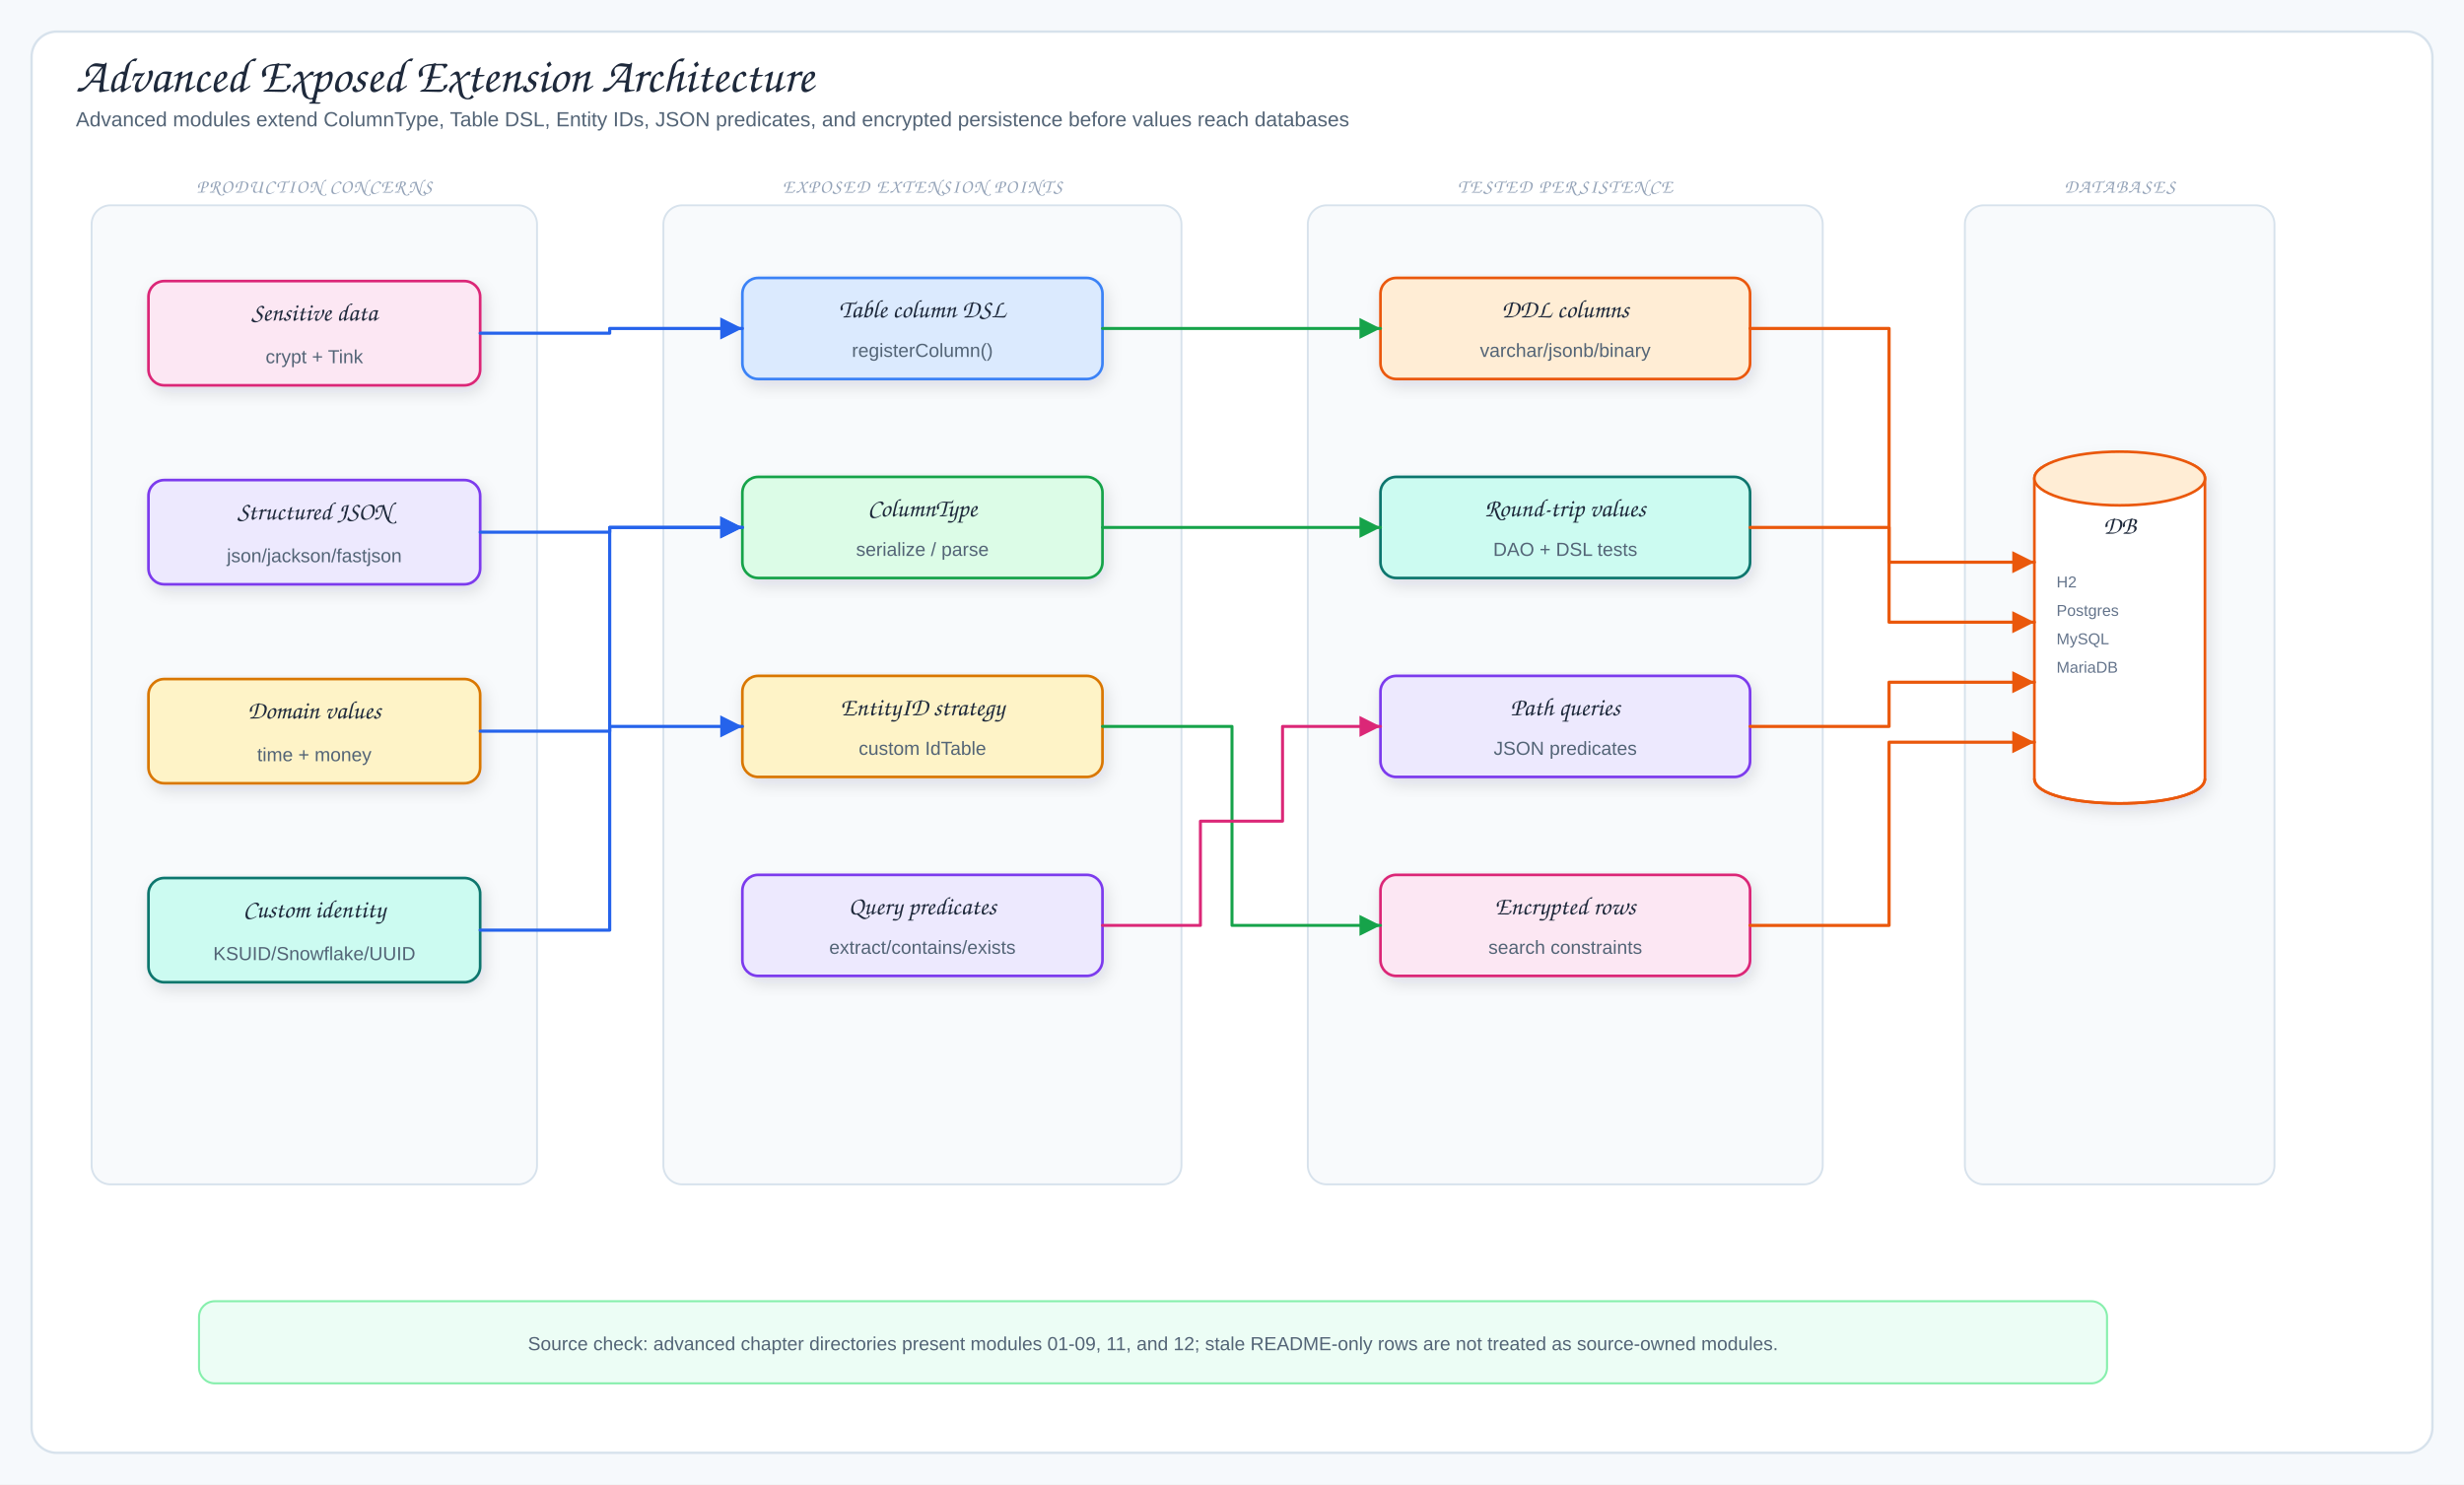
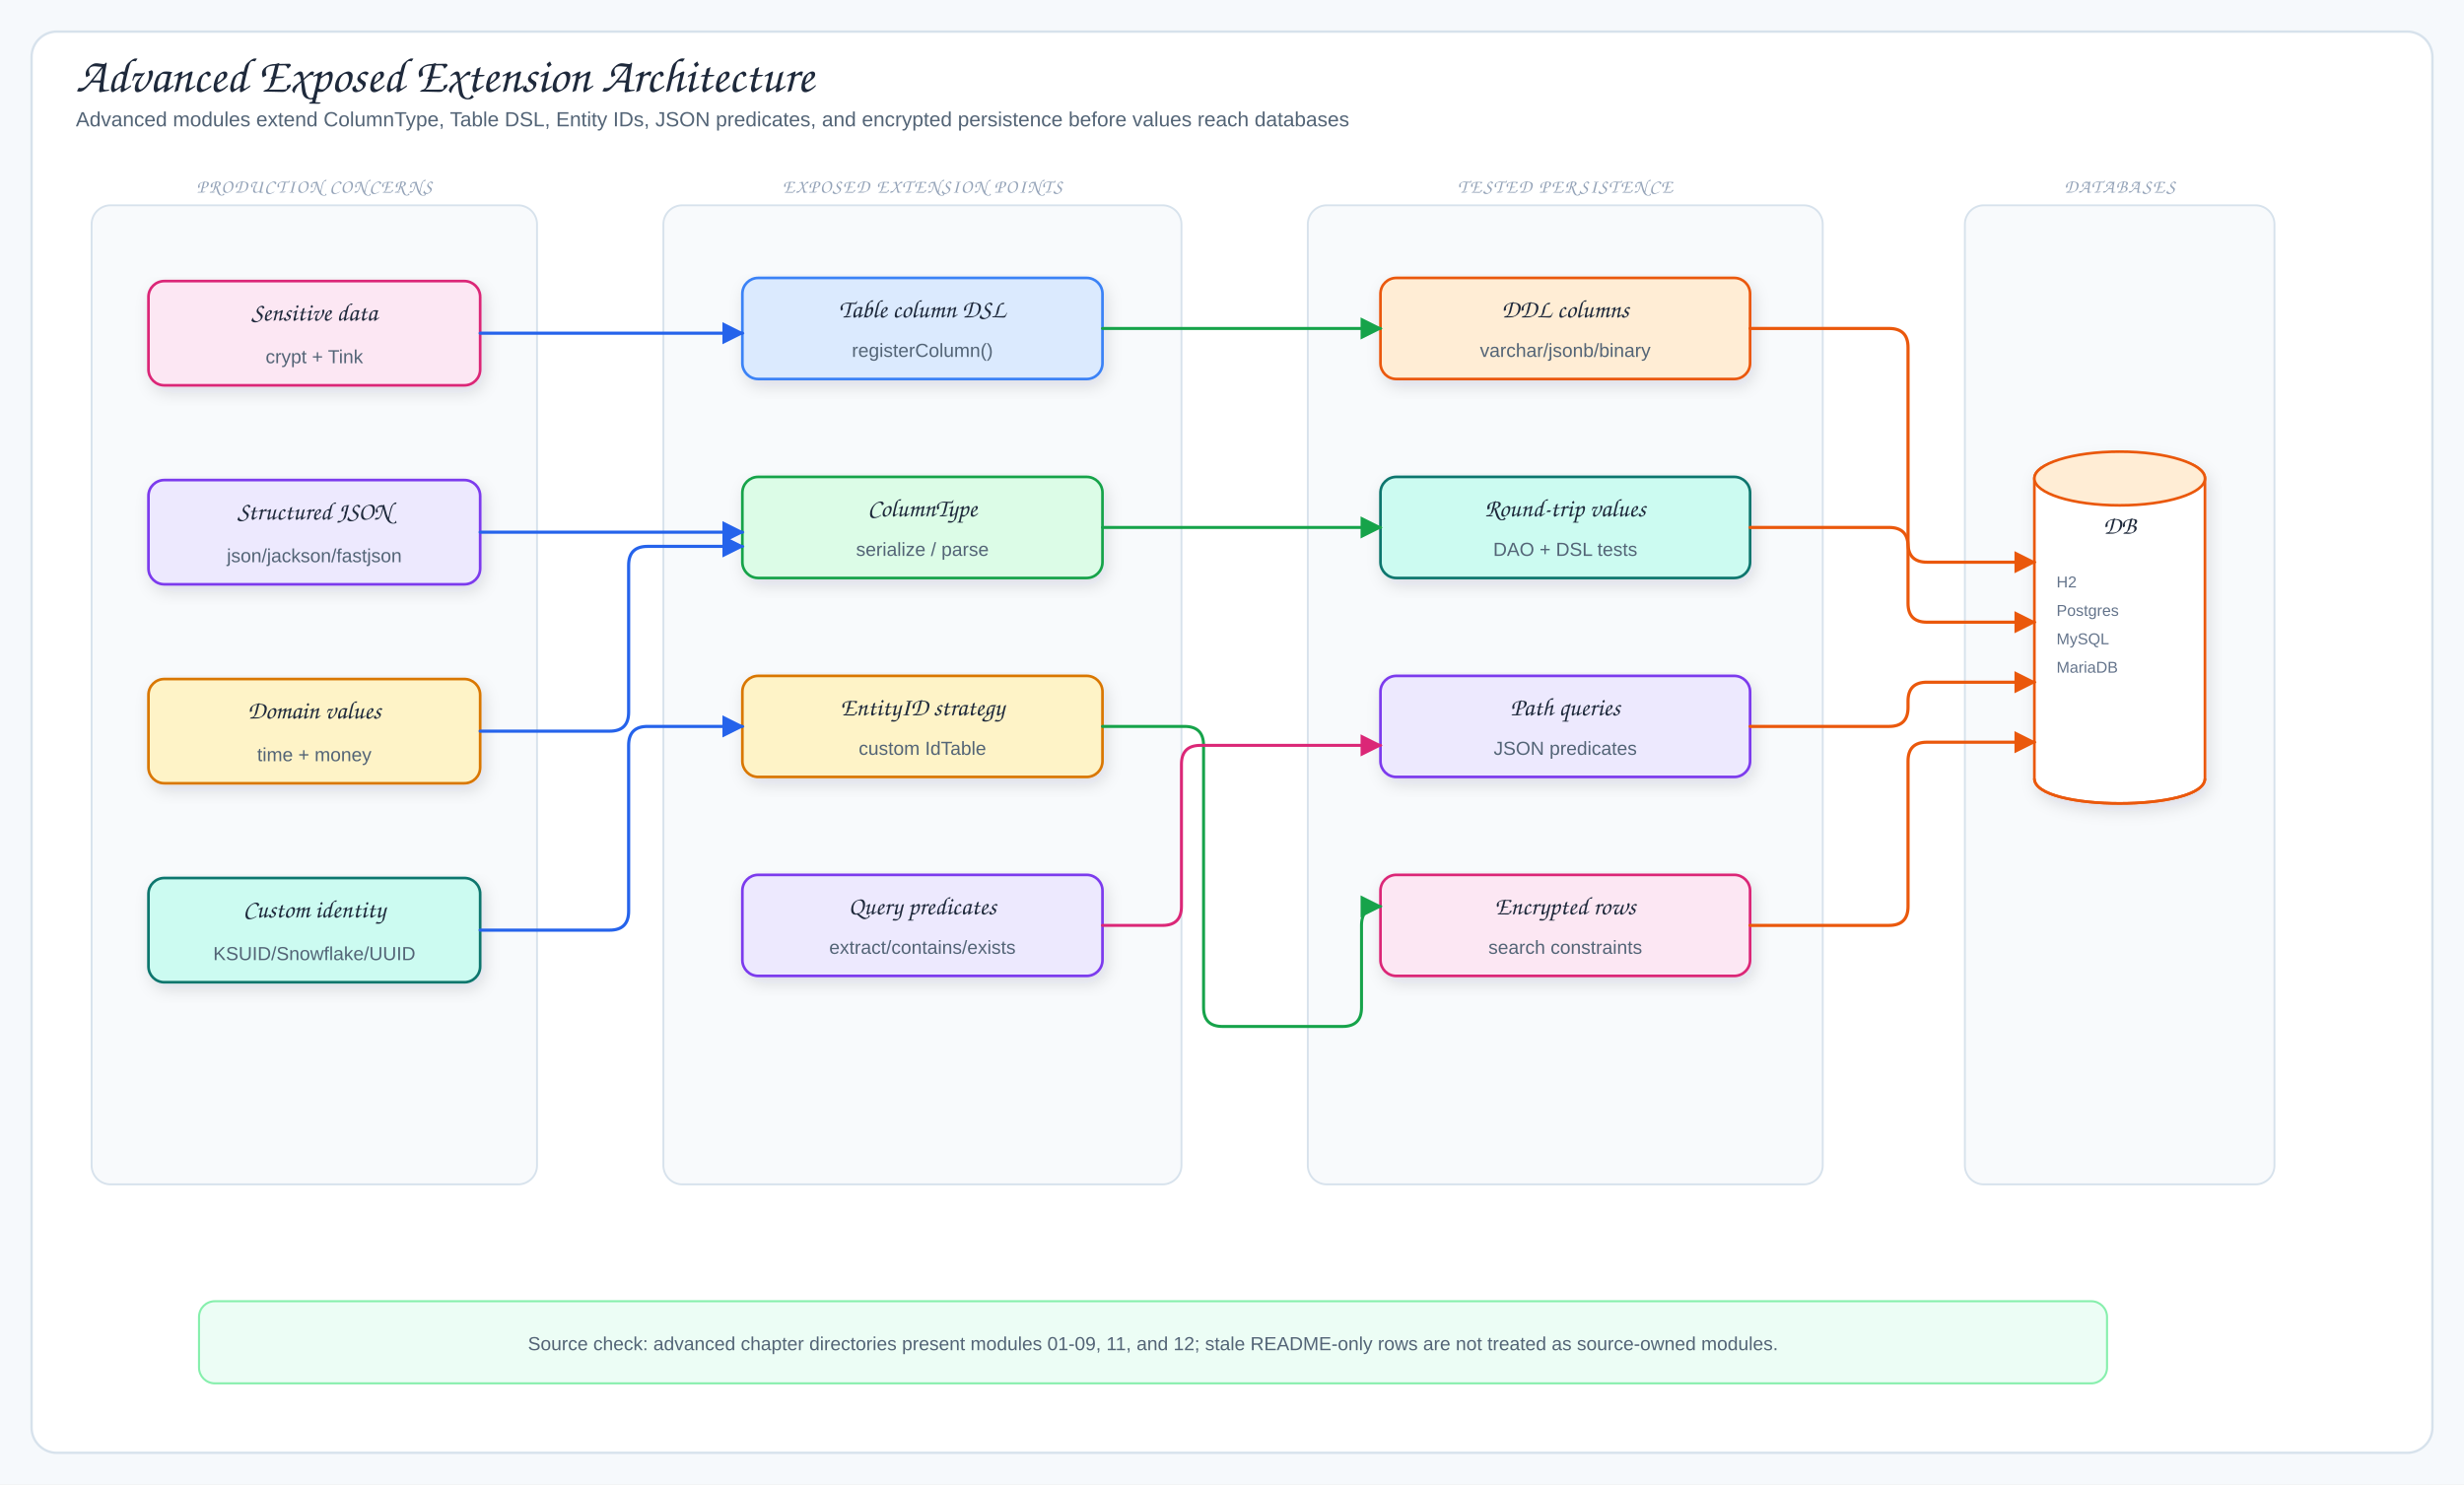
<svg xmlns="http://www.w3.org/2000/svg" viewBox="0 0 1560 940" width="1560" height="940" role="img" aria-label="Advanced Exposed Extension Architecture">
  <defs>
    <filter id="shadow" x="-10%" y="-10%" width="120%" height="130%">
      <feDropShadow dx="2" dy="4" stdDeviation="5" flood-color="#1f2937" flood-opacity="0.12" />
    </filter>
-     <marker id="arrowBlue" markerWidth="9" markerHeight="9" refX="8" refY="4.5" orient="auto">
-       <path d="M1,1 L8,4.5 L1,8 Z" fill="#2563eb" />
+     <marker id="arrowBlue" markerUnits="userSpaceOnUse" markerWidth="14" markerHeight="14" viewBox="0 0 10 10" refX="9" refY="5" orient="auto">
+       <path d="M0,0 L10,5 L0,10 Z" fill="#2563eb" stroke="#2563eb" stroke-width="0" stroke-dasharray="none" style="stroke-dasharray:none!important" />
    </marker>
-     <marker id="arrowGreen" markerWidth="9" markerHeight="9" refX="8" refY="4.5" orient="auto">
-       <path d="M1,1 L8,4.5 L1,8 Z" fill="#16a34a" />
+     <marker id="arrowGreen" markerUnits="userSpaceOnUse" markerWidth="14" markerHeight="14" viewBox="0 0 10 10" refX="9" refY="5" orient="auto">
+       <path d="M0,0 L10,5 L0,10 Z" fill="#16a34a" stroke="#16a34a" stroke-width="0" stroke-dasharray="none" style="stroke-dasharray:none!important" />
    </marker>
-     <marker id="arrowPink" markerWidth="9" markerHeight="9" refX="8" refY="4.5" orient="auto">
-       <path d="M1,1 L8,4.5 L1,8 Z" fill="#db2777" />
+     <marker id="arrowPink" markerUnits="userSpaceOnUse" markerWidth="14" markerHeight="14" viewBox="0 0 10 10" refX="9" refY="5" orient="auto">
+       <path d="M0,0 L10,5 L0,10 Z" fill="#db2777" stroke="#db2777" stroke-width="0" stroke-dasharray="none" style="stroke-dasharray:none!important" />
    </marker>
-     <marker id="arrowOrange" markerWidth="9" markerHeight="9" refX="8" refY="4.5" orient="auto">
-       <path d="M1,1 L8,4.5 L1,8 Z" fill="#ea580c" />
+     <marker id="arrowOrange" markerUnits="userSpaceOnUse" markerWidth="14" markerHeight="14" viewBox="0 0 10 10" refX="9" refY="5" orient="auto">
+       <path d="M0,0 L10,5 L0,10 Z" fill="#ea580c" stroke="#ea580c" stroke-width="0" stroke-dasharray="none" style="stroke-dasharray:none!important" />
    </marker>
-     <marker id="arrowPurple" markerWidth="9" markerHeight="9" refX="8" refY="4.5" orient="auto">
-       <path d="M1,1 L8,4.5 L1,8 Z" fill="#7c3aed" />
+     <marker id="arrowPurple" markerUnits="userSpaceOnUse" markerWidth="14" markerHeight="14" viewBox="0 0 10 10" refX="9" refY="5" orient="auto">
+       <path d="M0,0 L10,5 L0,10 Z" fill="#7c3aed" stroke="#7c3aed" stroke-width="0" stroke-dasharray="none" style="stroke-dasharray:none!important" />
    </marker>
    <style>
.canvas{fill:#f6f9fc}.frame{fill:#fff;stroke:#d7e2ec;stroke-width:1.5}
.title{font-family:"Architects Daughter","Comic Sans MS",cursive;font-size:31px;fill:#1e293b}
.subtitle,.detail{font-family:"Comic Mono","Comic Sans MS","Comic Sans","Comic Neue",Arial,sans-serif;fill:#536476}
.subtitle{font-size:13px}.detail{font-size:12px}.tiny{font-family:"Comic Mono","Comic Sans MS","Comic Sans","Comic Neue",Arial,sans-serif;font-size:10px;fill:#64748b}
.label{font-family:"Architects Daughter","Comic Sans MS",cursive;font-size:16px;fill:#1e293b}
.panelTitle{font-family:"Architects Daughter","Comic Sans MS",cursive;font-size:12px;letter-spacing:.08em;fill:#94a3b8}
.card{stroke-width:1.7;filter:url(#shadow)}.panel{fill:#f8fafc;stroke:#d7e2ec;stroke-width:1.2}
.arrow{fill:none;stroke:#2563eb;stroke-width:2;stroke-linecap:round;stroke-linejoin:round;marker-end:url(#arrowBlue)}
.mapLine{fill:none;stroke:#16a34a;stroke-width:1.9;stroke-linecap:round;stroke-linejoin:round;marker-end:url(#arrowGreen)}
.codecLine{fill:none;stroke:#db2777;stroke-width:1.9;stroke-linecap:round;stroke-linejoin:round;marker-end:url(#arrowPink)}
.dbUse{fill:none;stroke:#ea580c;stroke-width:2;stroke-linecap:round;stroke-linejoin:round;marker-end:url(#arrowOrange)}
.runtimeUse{fill:none;stroke:#7c3aed;stroke-width:1.9;stroke-dasharray:6 5;stroke-linecap:round;stroke-linejoin:round;marker-end:url(#arrowPurple)}
.inheritStem{fill:none;stroke:#475569;stroke-width:1.8;stroke-linecap:round;stroke-linejoin:round}
</style>
  </defs>
  <rect width="1560" height="940" class="canvas" />
  <rect x="20" y="20" width="1520" height="900" rx="16" class="frame" />
  <text x="48" y="58" class="title">Advanced Exposed Extension Architecture</text>
  <text x="48" y="80" class="subtitle">Advanced modules extend ColumnType, Table DSL, Entity IDs, JSON predicates, and encrypted persistence before values reach databases</text>
  <rect x="58" y="130" width="282" height="620" rx="12" class="panel" />
  <text x="199" y="122" class="panelTitle" text-anchor="middle">PRODUCTION CONCERNS</text>
  <rect x="94" y="178" width="210" height="66" rx="10" fill="#fce7f3" stroke="#db2777" class="card" />
  <text x="199" y="203" class="label" text-anchor="middle">Sensitive data</text>
  <text x="199" y="230" class="detail" text-anchor="middle">crypt + Tink</text>
  <rect x="94" y="304" width="210" height="66" rx="10" fill="#ede9fe" stroke="#7c3aed" class="card" />
  <text x="199" y="329" class="label" text-anchor="middle">Structured JSON</text>
  <text x="199" y="356" class="detail" text-anchor="middle">json/jackson/fastjson</text>
  <rect x="94" y="430" width="210" height="66" rx="10" fill="#fef3c7" stroke="#d97706" class="card" />
  <text x="199" y="455" class="label" text-anchor="middle">Domain values</text>
  <text x="199" y="482" class="detail" text-anchor="middle">time + money</text>
  <rect x="94" y="556" width="210" height="66" rx="10" fill="#ccfbf1" stroke="#0f766e" class="card" />
  <text x="199" y="581" class="label" text-anchor="middle">Custom identity</text>
  <text x="199" y="608" class="detail" text-anchor="middle">KSUID/Snowflake/UUID</text>
  <rect x="420" y="130" width="328" height="620" rx="12" class="panel" />
  <text x="584" y="122" class="panelTitle" text-anchor="middle">EXPOSED EXTENSION POINTS</text>
  <rect x="470" y="176" width="228" height="64" rx="10" fill="#dbeafe" stroke="#3b82f6" class="card" />
  <text x="584" y="201" class="label" text-anchor="middle">Table column DSL</text>
  <text x="584" y="226" class="detail" text-anchor="middle">registerColumn()</text>
  <rect x="470" y="302" width="228" height="64" rx="10" fill="#dcfce7" stroke="#16a34a" class="card" />
  <text x="584" y="327" class="label" text-anchor="middle">ColumnType</text>
  <text x="584" y="352" class="detail" text-anchor="middle">serialize / parse</text>
  <rect x="470" y="428" width="228" height="64" rx="10" fill="#fef3c7" stroke="#d97706" class="card" />
  <text x="584" y="453" class="label" text-anchor="middle">EntityID strategy</text>
  <text x="584" y="478" class="detail" text-anchor="middle">custom IdTable</text>
  <rect x="470" y="554" width="228" height="64" rx="10" fill="#ede9fe" stroke="#7c3aed" class="card" />
  <text x="584" y="579" class="label" text-anchor="middle">Query predicates</text>
  <text x="584" y="604" class="detail" text-anchor="middle">extract/contains/exists</text>
  <rect x="828" y="130" width="326" height="620" rx="12" class="panel" />
  <text x="991" y="122" class="panelTitle" text-anchor="middle">TESTED PERSISTENCE</text>
  <rect x="874" y="176" width="234" height="64" rx="10" fill="#ffedd5" stroke="#ea580c" class="card" />
  <text x="991" y="201" class="label" text-anchor="middle">DDL columns</text>
  <text x="991" y="226" class="detail" text-anchor="middle">varchar/jsonb/binary</text>
  <rect x="874" y="302" width="234" height="64" rx="10" fill="#ccfbf1" stroke="#0f766e" class="card" />
  <text x="991" y="327" class="label" text-anchor="middle">Round-trip values</text>
  <text x="991" y="352" class="detail" text-anchor="middle">DAO + DSL tests</text>
  <rect x="874" y="428" width="234" height="64" rx="10" fill="#ede9fe" stroke="#7c3aed" class="card" />
  <text x="991" y="453" class="label" text-anchor="middle">Path queries</text>
  <text x="991" y="478" class="detail" text-anchor="middle">JSON predicates</text>
  <rect x="874" y="554" width="234" height="64" rx="10" fill="#fce7f3" stroke="#db2777" class="card" />
  <text x="991" y="579" class="label" text-anchor="middle">Encrypted rows</text>
  <text x="991" y="604" class="detail" text-anchor="middle">search constraints</text>
  <rect x="1244" y="130" width="196" height="620" rx="12" class="panel" />
  <text x="1342" y="122" class="panelTitle" text-anchor="middle">DATABASES</text>
  <path d="M1288,303 C1288,282 1396,282 1396,303 L1396,493 C1396,514 1288,514 1288,493 Z" fill="#fff" stroke="#ea580c" stroke-width="1.7" class="card" />
  <ellipse cx="1342" cy="303" rx="54" ry="17" fill="#ffedd5" stroke="#ea580c" stroke-width="1.7" />
  <path d="M1288,493 C1288,514 1396,514 1396,493" fill="none" stroke="#ea580c" stroke-width="1.7" />
  <text x="1342" y="338" class="label" text-anchor="middle">DB</text>
  <text x="1302" y="372" class="tiny">H2</text>
  <text x="1302" y="390" class="tiny">Postgres</text>
  <text x="1302" y="408" class="tiny">MySQL</text>
  <text x="1302" y="426" class="tiny">MariaDB</text>
-   <path d="M304,211 L386,211 L386,208 L470,208" class="arrow" />
-   <path d="M304,337 L386,337 L386,334 L470,334" class="arrow" />
-   <path d="M304,463 L386,463 L386,334 L470,334" class="arrow" />
-   <path d="M304,589 L386,589 L386,460 L470,460" class="arrow" />
-   <path d="M698,208 L786,208 L786,208 L874,208" class="mapLine" />
-   <path d="M698,334 L874,334" class="mapLine" />
-   <path d="M698,460 L780,460 L780,586 L874,586" class="mapLine" />
-   <path d="M698,586 L760,586 L760,520 L812,520 L812,460 L874,460" class="codecLine" />
-   <path d="M1108,208 L1196,208 L1196,356 L1288,356" class="dbUse" />
-   <path d="M1108,334 L1196,334 L1196,394 L1288,394" class="dbUse" />
-   <path d="M1108,460 L1196,460 L1196,432 L1288,432" class="dbUse" />
-   <path d="M1108,586 L1196,586 L1196,470 L1288,470" class="dbUse" />
+   <path data-connector="concern-to-dsl" d="M304,211 L470,211" class="arrow" />
+   <path data-connector="json-to-columntype" d="M304,337 L470,337" class="arrow" />
+   <path data-connector="values-to-columntype" d="M304,463 L386,463 Q398,463 398,451 L398,358 Q398,346 410,346 L470,346" class="arrow" />
+   <path data-connector="identity-to-entityid" d="M304,589 L386,589 Q398,589 398,577 L398,472 Q398,460 410,460 L470,460" class="arrow" />
+   <path data-connector="dsl-to-ddl" d="M698,208 L874,208" class="mapLine" />
+   <path data-connector="columntype-to-roundtrip" d="M698,334 L874,334" class="mapLine" />
+   <path data-connector="entityid-to-encrypted" d="M698,460 L750,460 Q762,460 762,472 L762,638 Q762,650 774,650 L850,650 Q862,650 862,638 L862,586 Q862,574 874,574" class="mapLine" />
+   <path data-connector="predicates-to-paths" d="M698,586 L736,586 Q748,586 748,574 L748,484 Q748,472 760,472 L874,472" class="codecLine" />
+   <path data-connector="ddl-to-database" d="M1108,208 L1196,208 Q1208,208 1208,220 L1208,344 Q1208,356 1220,356 L1288,356" class="dbUse" />
+   <path data-connector="roundtrip-to-database" d="M1108,334 L1196,334 Q1208,334 1208,346 L1208,382 Q1208,394 1220,394 L1288,394" class="dbUse" />
+   <path data-connector="paths-to-database" d="M1108,460 L1196,460 Q1208,460 1208,448 L1208,444 Q1208,432 1220,432 L1288,432" class="dbUse" />
+   <path data-connector="encrypted-to-database" d="M1108,586 L1196,586 Q1208,586 1208,574 L1208,482 Q1208,470 1220,470 L1288,470" class="dbUse" />
  <rect x="126" y="824" width="1208" height="52" rx="10" fill="#ecfdf5" stroke="#86efac" stroke-width="1.3" />
  <text x="730" y="855" class="detail" text-anchor="middle">Source check: advanced chapter directories present modules 01-09, 11, and 12; stale README-only rows are not treated as source-owned modules.</text>
</svg>
